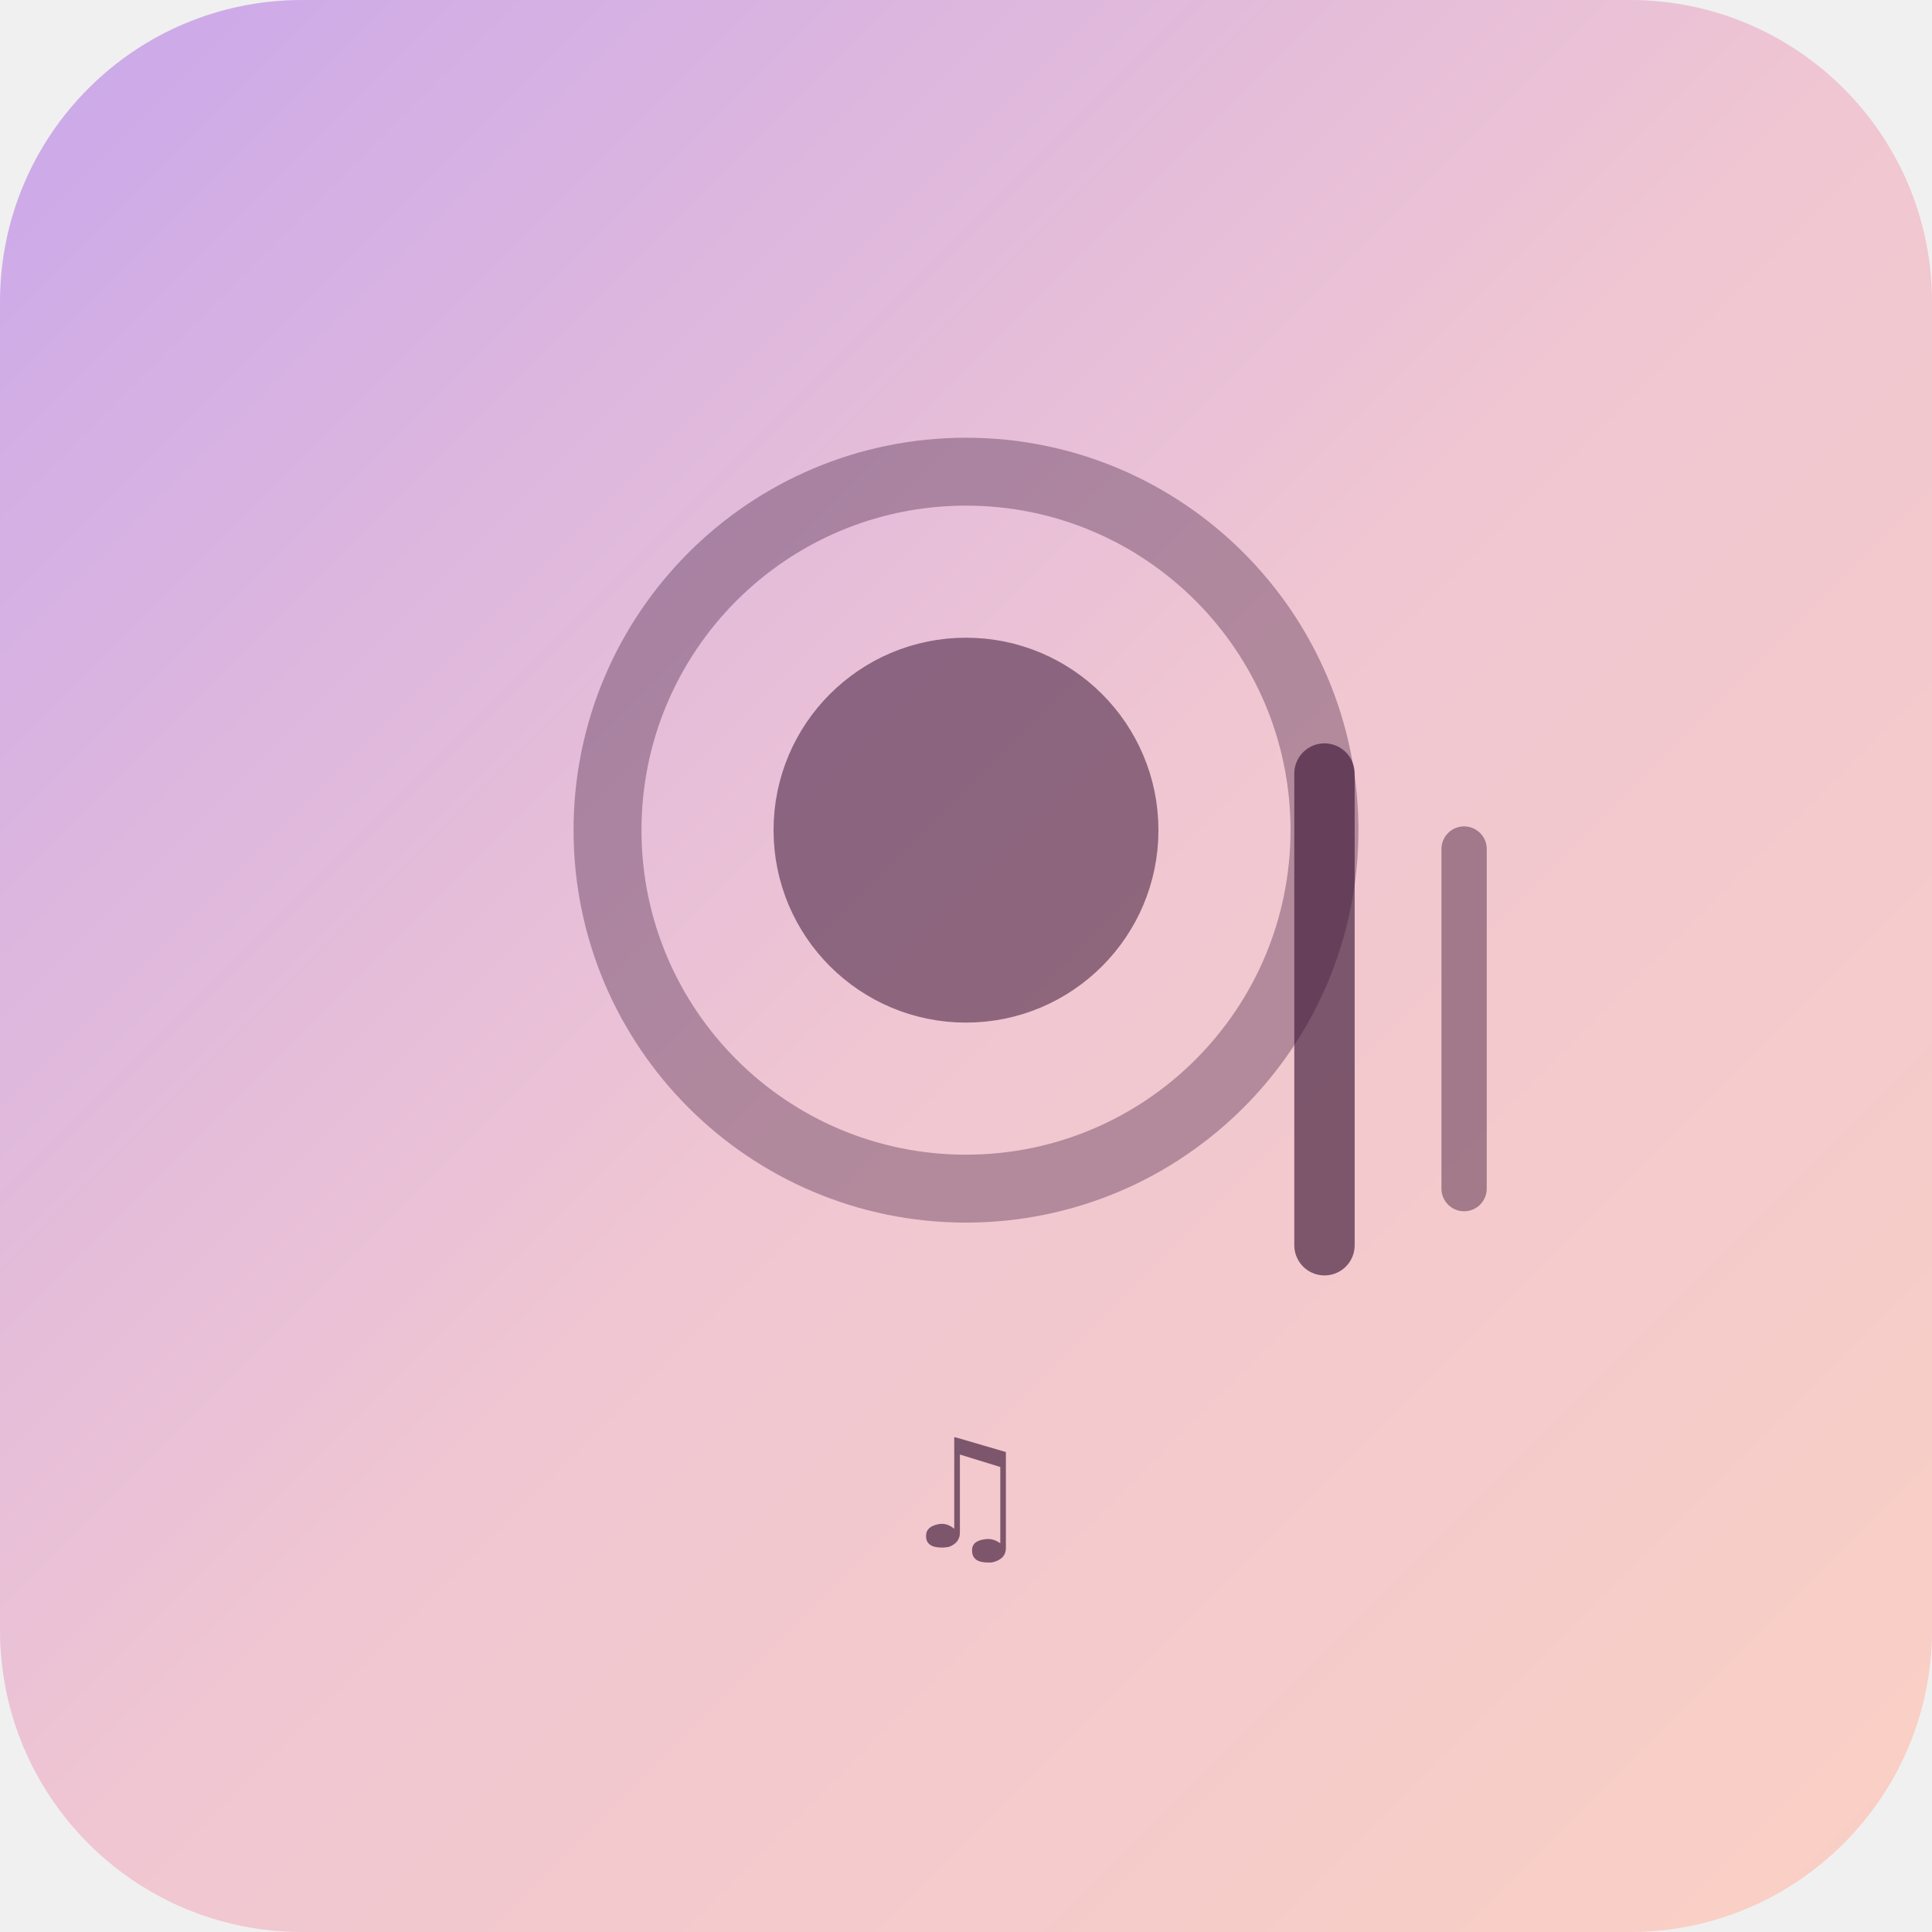
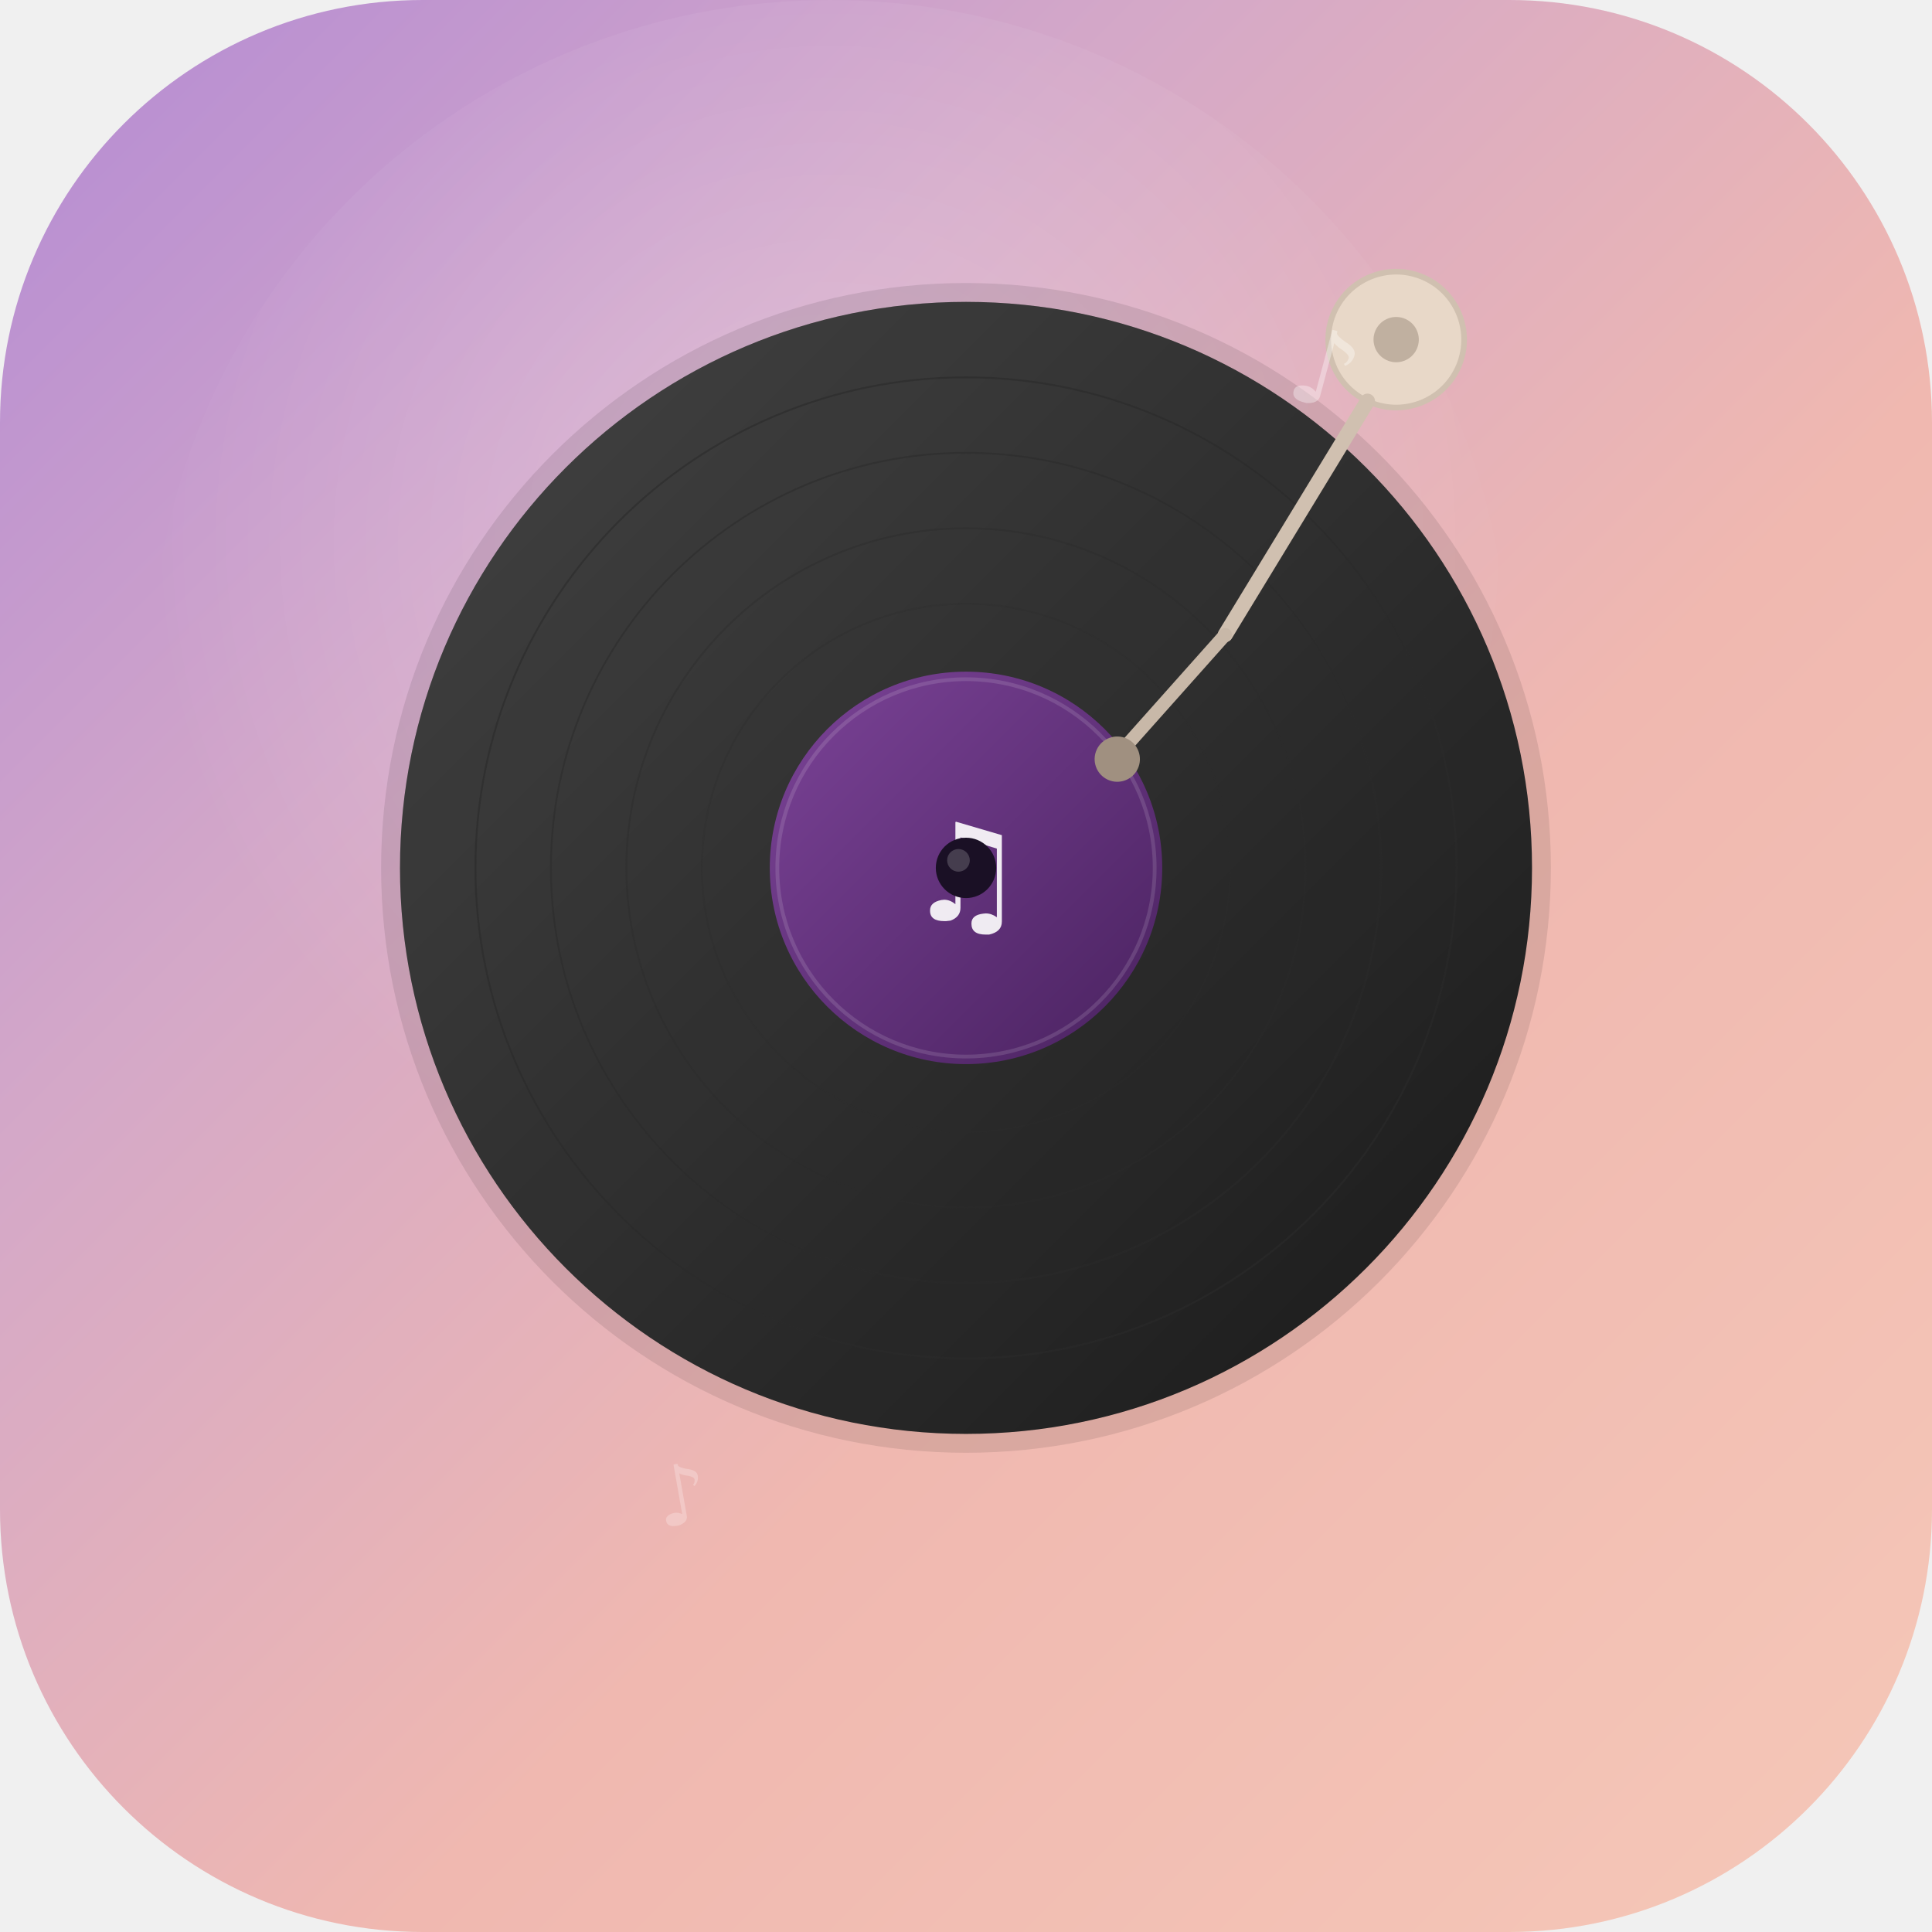
<svg xmlns="http://www.w3.org/2000/svg" viewBox="0 0 512 512">
  <defs>
    <linearGradient id="bg" x1="0%" y1="0%" x2="100%" y2="100%">
-       <stop offset="0%" style="stop-color:#c9a7eb" />
-       <stop offset="50%" style="stop-color:#f0c6d2" />
-       <stop offset="100%" style="stop-color:#fad0c4" />
+       <stop offset="0%" style="stop-color:#b38ad4" />
+       <stop offset="30%" style="stop-color:#d4a8c8" />
+       <stop offset="60%" style="stop-color:#f0b8b0" />
+       <stop offset="100%" style="stop-color:#f5c8b8" />
    </linearGradient>
+     <linearGradient id="discShine" x1="0%" y1="0%" x2="100%" y2="100%">
+       <stop offset="0%" style="stop-color:#ffffff;stop-opacity:0.18" />
+       <stop offset="100%" style="stop-color:#ffffff;stop-opacity:0" />
+     </linearGradient>
+     <linearGradient id="labelGrad" x1="0%" y1="0%" x2="100%" y2="100%">
+       <stop offset="0%" style="stop-color:#7b4397" />
+       <stop offset="100%" style="stop-color:#4a2260" />
+     </linearGradient>
+     <radialGradient id="glow" cx="50%" cy="40%" r="50%">
+       <stop offset="0%" style="stop-color:#ffffff;stop-opacity:0.25" />
+       <stop offset="100%" style="stop-color:#ffffff;stop-opacity:0" />
+     </radialGradient>
  </defs>
-   <rect width="512" height="512" rx="80" fill="url(#bg)" />
-   <g transform="translate(256,220)" fill="none" stroke="#3d1838" stroke-width="18" stroke-linecap="round">
-     <circle cx="0" cy="0" r="95" opacity="0.35" />
-     <circle cx="0" cy="0" r="42" fill="#3d1838" opacity="0.55" />
-     <line x1="95" y1="-15" x2="95" y2="110" stroke-width="16" opacity="0.65" />
-     <line x1="132" y1="5" x2="132" y2="95" stroke-width="12" opacity="0.45" />
+   <rect width="512" height="512" rx="112" fill="url(#bg)" />
+   <circle cx="220" cy="180" r="180" fill="url(#glow)" />
+   <circle cx="256" cy="230" r="155" fill="#00000018" />
+   <circle cx="256" cy="230" r="150" fill="#1a1a1a" />
+   <circle cx="256" cy="230" r="150" fill="url(#discShine)" />
+   <circle cx="256" cy="230" r="130" fill="none" stroke="#2a2a2a" stroke-width="0.5" opacity="0.6" />
+   <circle cx="256" cy="230" r="110" fill="none" stroke="#2a2a2a" stroke-width="0.5" opacity="0.5" />
+   <circle cx="256" cy="230" r="90" fill="none" stroke="#2a2a2a" stroke-width="0.5" opacity="0.4" />
+   <circle cx="256" cy="230" r="70" fill="none" stroke="#2a2a2a" stroke-width="0.5" opacity="0.3" />
+   <circle cx="256" cy="230" r="52" fill="url(#labelGrad)" />
+   <circle cx="256" cy="230" r="50" fill="none" stroke="#ffffff20" stroke-width="1" />
+   <text x="256" y="244" text-anchor="middle" font-family="sans-serif" font-size="36" font-weight="800" fill="#fff" opacity="0.9">♫</text>
+   <circle cx="256" cy="230" r="8" fill="#1a1025" />
+   <circle cx="254" cy="228" r="3" fill="#ffffff30" />
+   <g transform="translate(370, 90) rotate(25)">
+     <circle cx="0" cy="0" r="18" fill="#e8d8c8" stroke="#d0c0b0" stroke-width="1.5" />
+     <circle cx="0" cy="0" r="6" fill="#c0b0a0" />
+     <line x1="0" y1="18" x2="-8" y2="90" stroke="#d0c0b0" stroke-width="4" stroke-linecap="round" />
+     <line x1="-8" y1="90" x2="-20" y2="130" stroke="#c8b8a8" stroke-width="3.5" stroke-linecap="round" />
+     <circle cx="-20" cy="132" r="6" fill="#a09080" />
  </g>
-   <text x="256" y="410" text-anchor="middle" font-family="sans-serif" font-size="40" font-weight="800" fill="#3d1838" opacity="0.65">♫</text>
+   <text x="340" y="105" font-family="sans-serif" font-size="28" fill="#ffffff" opacity="0.35" transform="rotate(15, 340, 105)">♪</text>
+   <text x="175" y="405" font-family="sans-serif" font-size="22" fill="#ffffff" opacity="0.25" transform="rotate(-10, 175, 405)">♪</text>
</svg>
